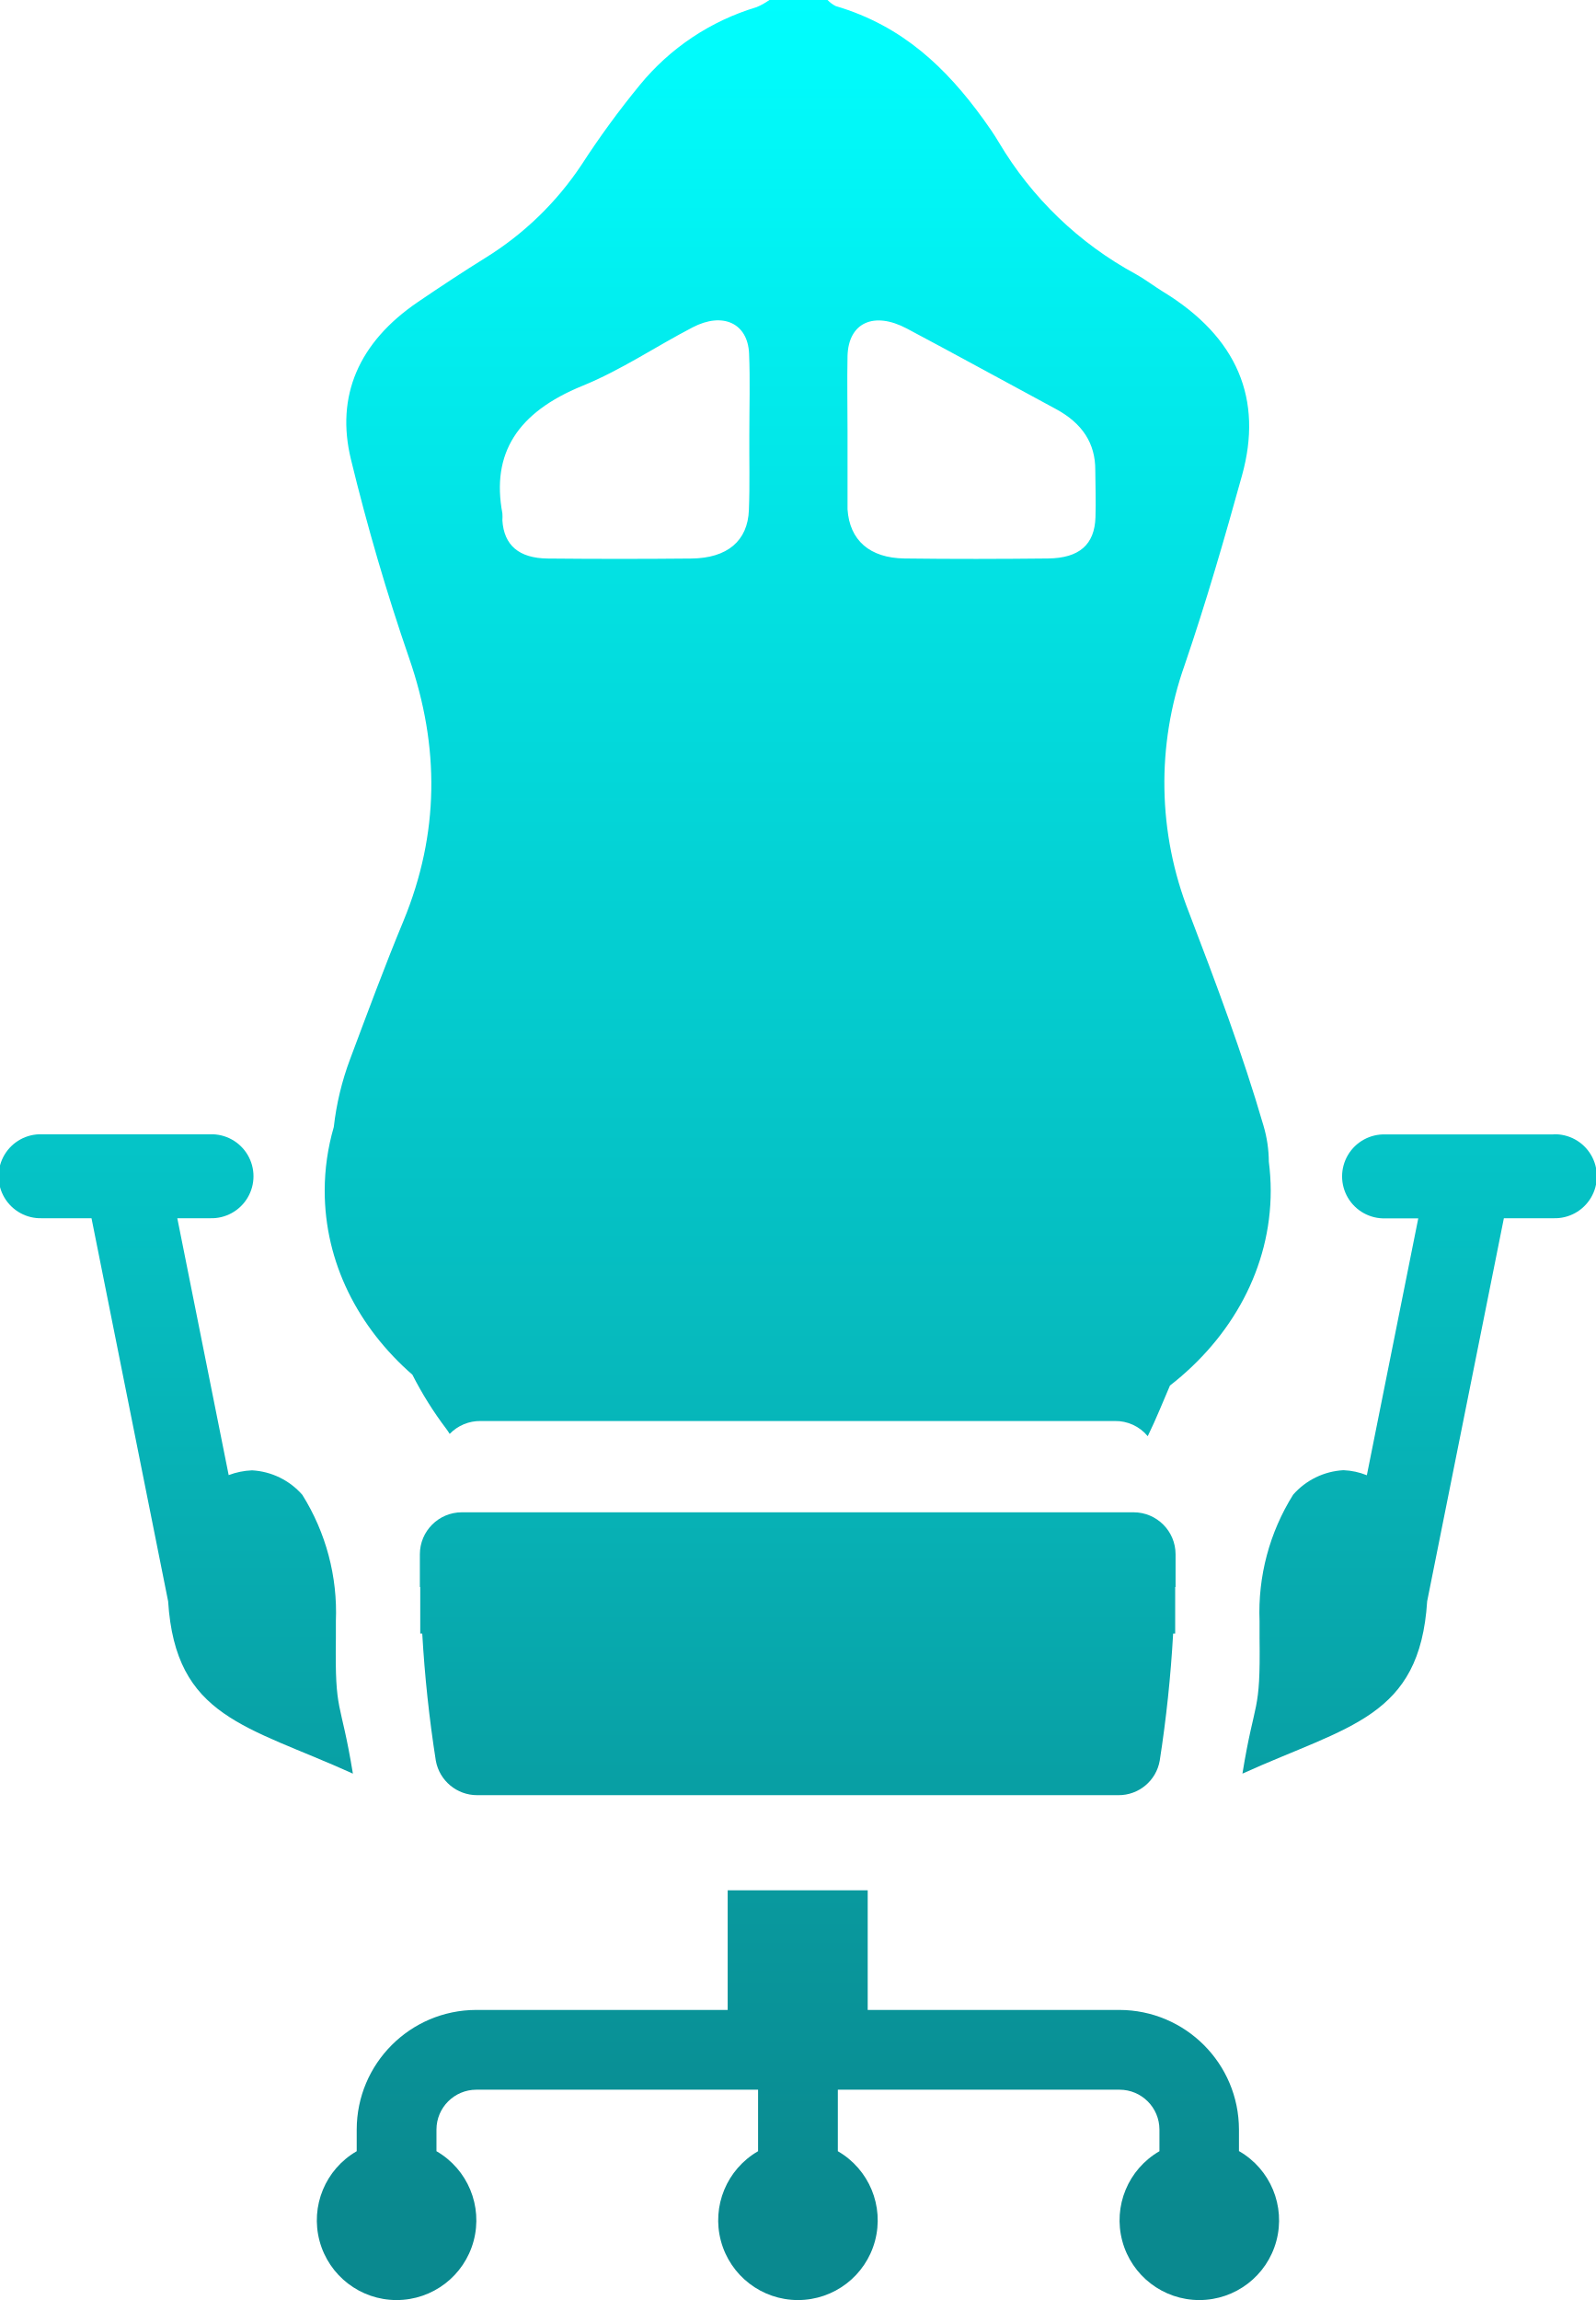
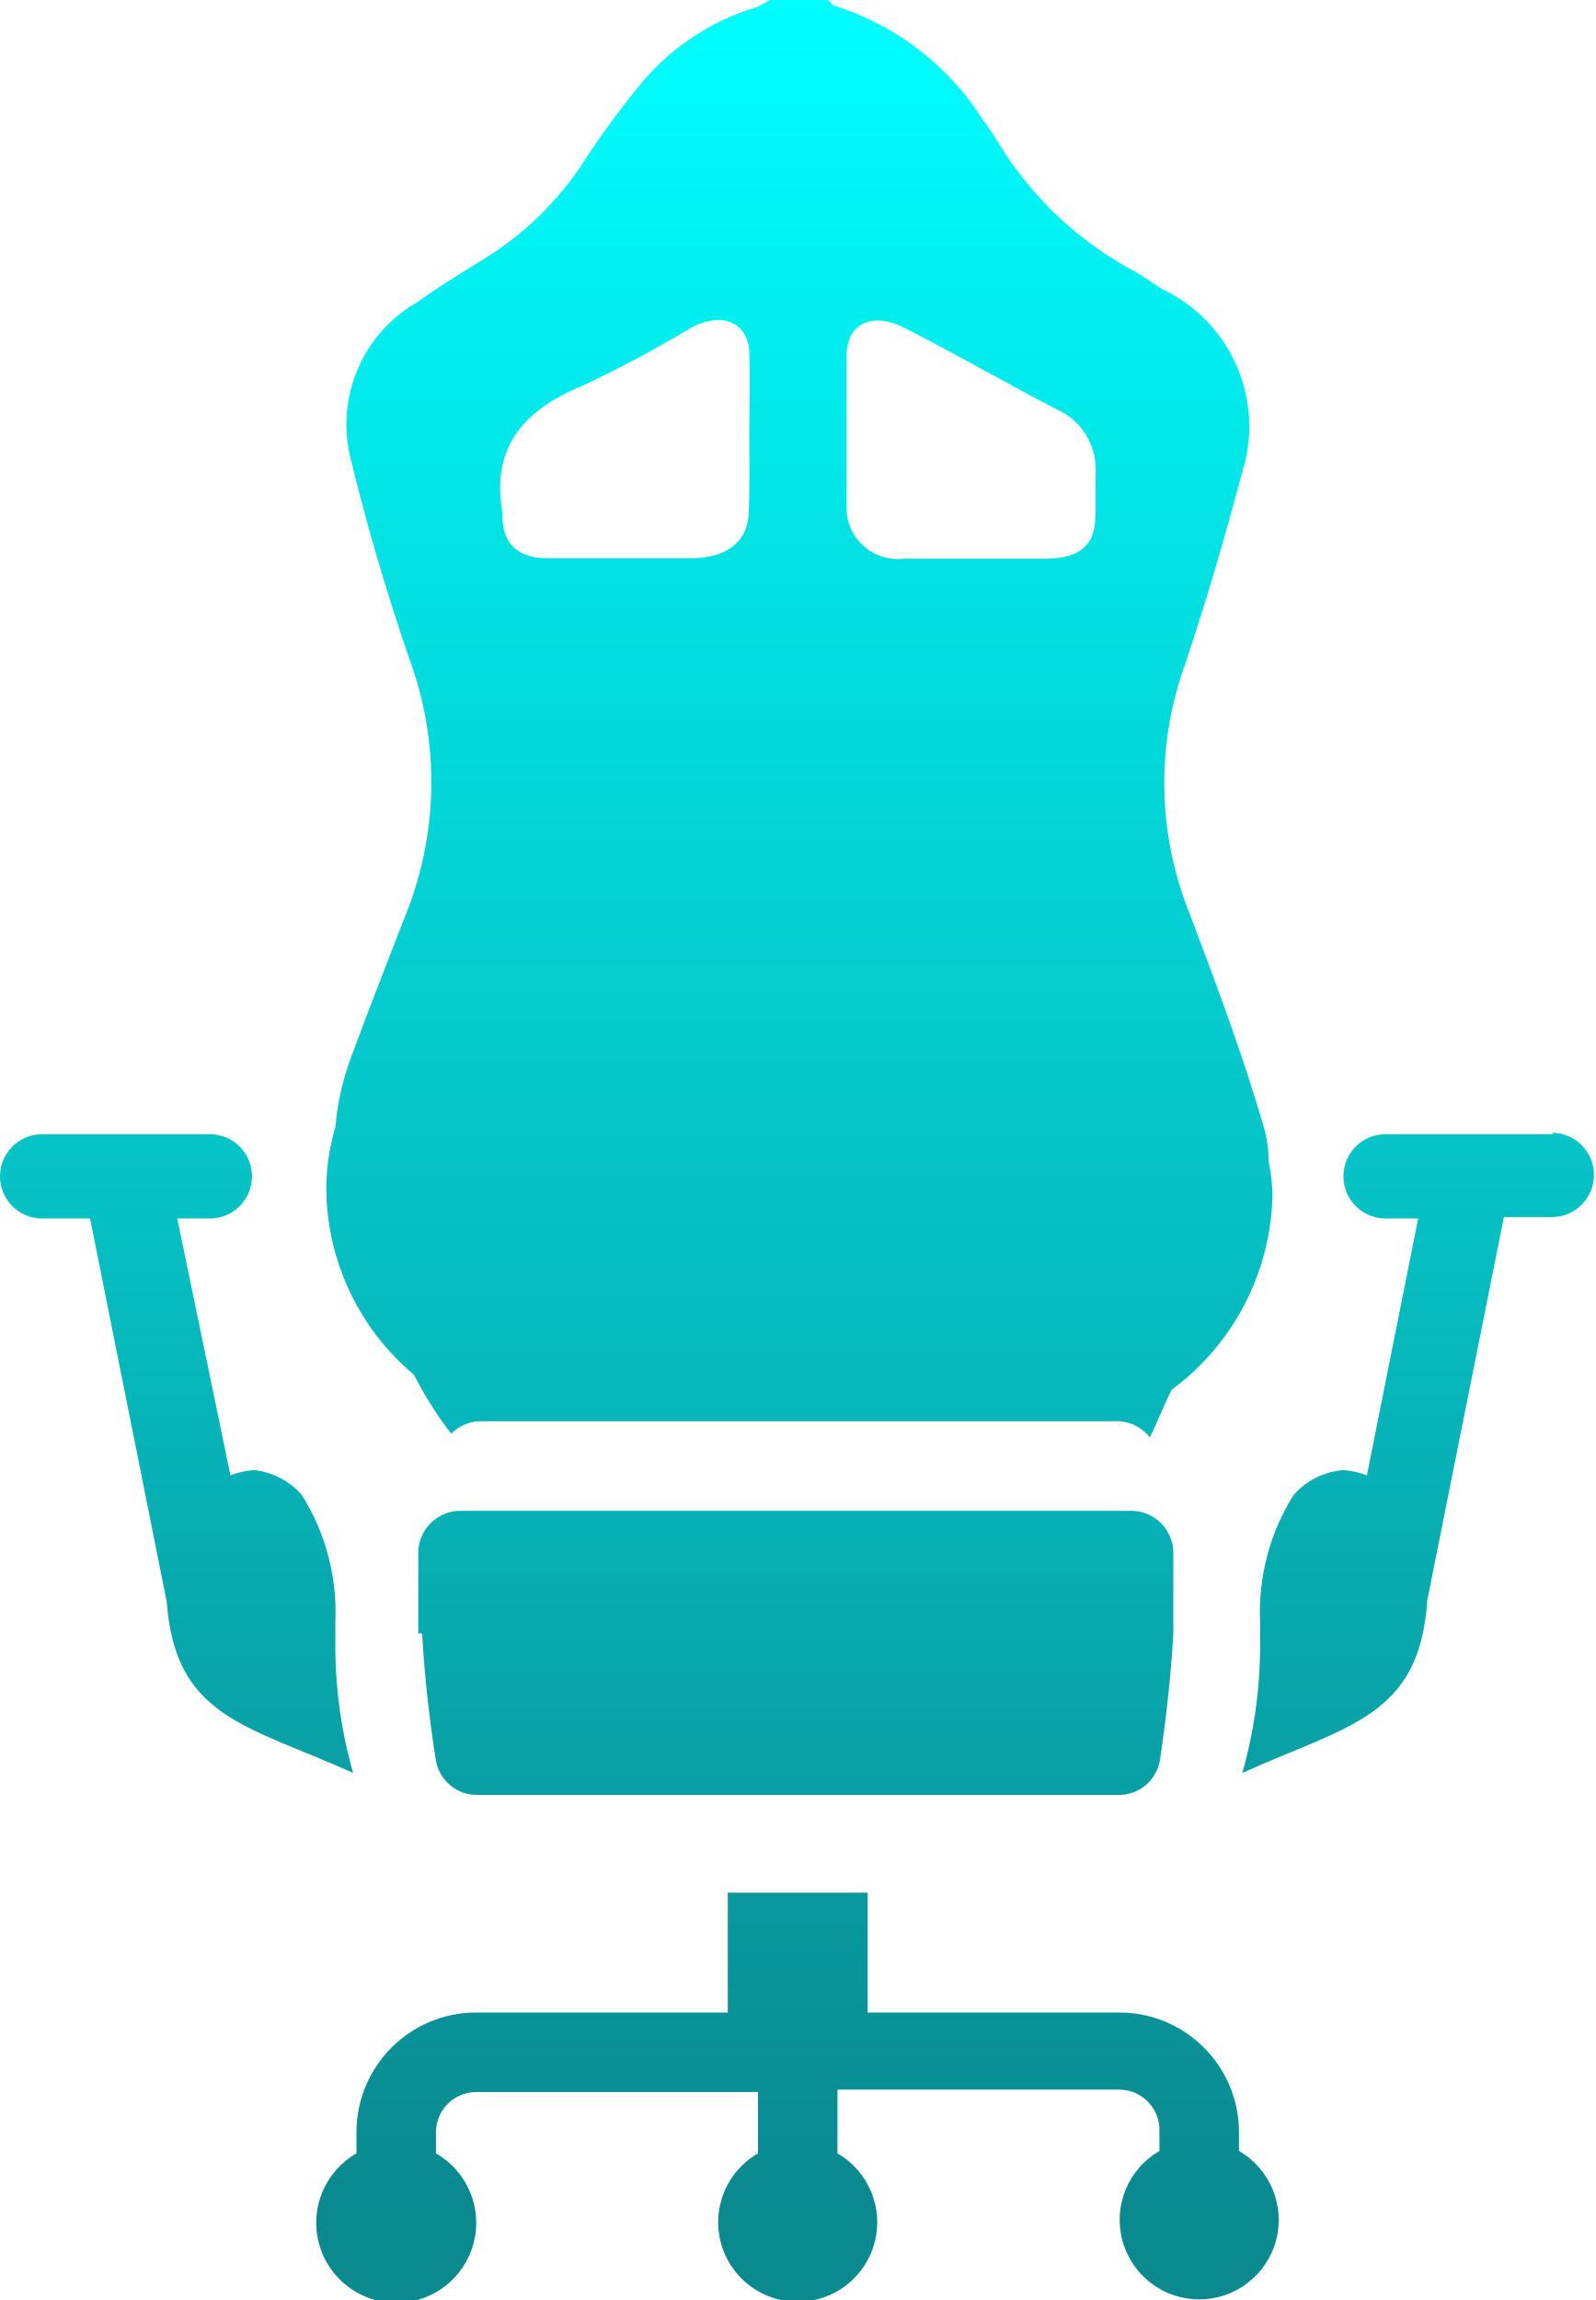
- <svg xmlns="http://www.w3.org/2000/svg" xmlns:xlink="http://www.w3.org/1999/xlink" viewBox="0 0 335.45 483.53">
+ <svg xmlns="http://www.w3.org/2000/svg" xmlns:xlink="http://www.w3.org/1999/xlink" viewBox="0 0 33.3 48">
  <defs>
-     <style>.cls-1{fill:url(#Безымянный_градиент_12);}.cls-2{fill:url(#Безымянный_градиент_12-2);}.cls-3{fill:url(#Безымянный_градиент_12-3);}.cls-4{fill:url(#Безымянный_градиент_12-4);}.cls-5{fill:url(#Безымянный_градиент_12-5);}</style>
-     <linearGradient id="Безымянный_градиент_12" x1="37.1" y1="27.4" x2="37.1" y2="454.49" gradientUnits="userSpaceOnUse">
+     <style>
+       .cls-1 {
+         fill: url(#Безымянный_градиент_12);
+       }
+ 
+       .cls-2 {
+         fill: url(#Безымянный_градиент_12-2);
+       }
+ 
+       .cls-3 {
+         fill: url(#Безымянный_градиент_12-3);
+       }
+ 
+       .cls-4 {
+         fill: url(#Безымянный_градиент_12-4);
+       }
+ 
+       .cls-5 {
+         fill: url(#Безымянный_градиент_12-5);
+       }
+     </style>
+     <linearGradient id="Безымянный_градиент_12" data-name="Безымянный градиент 12" x1="3.68" y1="2.72" x2="3.68" y2="45.12" gradientUnits="userSpaceOnUse">
      <stop offset="0" stop-color="aqua" />
      <stop offset="1" stop-color="#0a898f" />
    </linearGradient>
-     <linearGradient id="Безымянный_градиент_12-2" x1="298.34" y1="27.4" x2="298.34" y2="454.49" xlink:href="#Безымянный_градиент_12" />
-     <linearGradient id="Безымянный_градиент_12-3" x1="167.72" y1="77.02" x2="167.72" y2="444.18" xlink:href="#Безымянный_градиент_12" />
-     <linearGradient id="Безымянный_градиент_12-4" x1="167.72" y1="-25.96" x2="167.72" y2="464.69" xlink:href="#Безымянный_градиент_12" />
-     <linearGradient id="Безымянный_градиент_12-5" x1="167.72" y1="-4.01" x2="167.72" y2="486.64" xlink:href="#Безымянный_градиент_12" />
+     <linearGradient id="Безымянный_градиент_12-2" x1="29.62" y1="2.72" x2="29.62" y2="45.12" xlink:href="#Безымянный_градиент_12" />
+     <linearGradient id="Безымянный_градиент_12-3" x1="16.65" y1="7.65" x2="16.65" y2="44.09" xlink:href="#Безымянный_градиент_12" />
+     <linearGradient id="Безымянный_градиент_12-4" x1="16.65" y1="-2.58" x2="16.65" y2="46.13" xlink:href="#Безымянный_градиент_12" />
+     <linearGradient id="Безымянный_градиент_12-5" x1="16.65" y1="-0.4" x2="16.65" y2="48.31" xlink:href="#Безымянный_градиент_12" />
  </defs>
  <g id="Слой_2" data-name="Слой 2">
-     <g id="Слой_1-2" data-name="Слой 1">
-       <path class="cls-1" d="M70.62,344.42v-3.61a46.52,46.52,0,0,0-7.06-26.56A15.16,15.16,0,0,0,53,309.11a15.62,15.62,0,0,0-4.92,1l-10.8-54h6.89a8.83,8.83,0,1,0,0-17.65H8.83a8.83,8.83,0,1,0,0,17.65H19.24l16.11,80.53c1.56,24.48,16.5,26.11,38.85,36.23C71.58,356.87,70.39,360.65,70.62,344.42Z" />
-       <path class="cls-2" d="M326.62,238.49H291.31a8.83,8.83,0,1,0,0,17.65h6.89l-10.81,54a14.74,14.74,0,0,0-4.91-1.06,15.17,15.17,0,0,0-10.59,5.15,46.57,46.57,0,0,0-7.06,26.55v3.61c.22,16.23-1,12.45-3.6,28.48,22.34-10.12,37.28-11.75,38.84-36.23l16.13-80.53h10.42a8.83,8.83,0,1,0,0-17.65Z" />
-       <path class="cls-3" d="M88.78,343.42q.77,13.44,2.86,26.76a8.82,8.82,0,0,0,8.69,7.22H235.15a8.76,8.76,0,0,0,8.69-7.25h0q2.07-13.29,2.82-26.73h.43v-9.79h.08v-6.87a8.83,8.83,0,0,0-8.83-8.83H97.1a8.83,8.83,0,0,0-8.82,8.83v6.87h.08v9.79Z" />
-       <path class="cls-4" d="M260.5,452.25V447.7a25.18,25.18,0,0,0-25.15-25.15H182.44V397.4H153v25.15H100.1A25.18,25.18,0,0,0,75,447.7v4.55a16.77,16.77,0,1,0,16.77,0V447.7a8.39,8.39,0,0,1,8.38-8.38h59.24v12.93a16.77,16.77,0,1,0,16.77,0V439.32h59.24a8.39,8.39,0,0,1,8.38,8.38v4.55a16.77,16.77,0,1,0,16.77,0Z" />
-       <path class="cls-5" d="M266.78,244.23a27.13,27.13,0,0,0-1.12-7.57c-4.4-15.12-10-30-15.67-44.83a74.22,74.22,0,0,1-.9-52.05c4.5-13.17,8.36-26.51,12.06-39.86,4.41-15.91-.87-29-16.65-38.62-1.92-1.18-3.68-2.55-5.65-3.65A75,75,0,0,1,210,29.9c-1-1.68-2.12-3.3-3.28-4.9-7.62-10.5-16.78-19.54-31-23.72A6.26,6.26,0,0,1,174,0H161.77a13.64,13.64,0,0,1-2.71,1.51,50.33,50.33,0,0,0-24.55,16.38,184.41,184.41,0,0,0-12.24,16.76,65.86,65.86,0,0,1-20.15,19.52c-4.83,3-9.56,6.13-14.24,9.31C75.34,72,70.57,83.34,73.78,96.54c3.42,14.08,7.5,28.08,12.26,41.87,6.43,18.61,6.34,36.85-1.19,55.15-4,9.64-7.6,19.39-11.25,29.13a59.61,59.61,0,0,0-3.42,14.25,48,48,0,0,0-1.91,13.38c0,15.06,7,28.71,18.44,38.69a75.23,75.23,0,0,0,7.11,11.36c.26.35.5.71.73,1.08a8.88,8.88,0,0,1,6.52-2.71H234.38a8.78,8.78,0,0,1,6.94,3.19c1.82-3.72,3.2-7.26,4.67-10.64,13-10.12,21.19-24.73,21.19-41A49,49,0,0,0,266.78,244.23Zm-109.32-137c-.24,6.5-4.56,10.12-12.09,10.19q-15.09.15-30.21,0c-6.07-.06-9.19-2.81-9.53-8a10.59,10.59,0,0,0,0-1.49c-2.36-12.61,3.16-21.24,16.82-26.81,8.16-3.32,15.41-8.26,23.18-12.3,6.36-3.31,11.62-.86,11.87,5.55.23,5.63.05,11.28.05,16.92C157.51,96.62,157.67,101.94,157.46,107.24Zm72.87,1.53c-.19,5.73-3.38,8.58-10,8.65-10.05.11-20.09.13-30.13,0-7.37-.09-11.57-3.85-12-10.33,0-.33,0-.66,0-1q0-7.69,0-15.39c0-5.3-.11-10.6,0-15.89.2-6.95,5.52-9.41,12.47-5.73,10.5,5.57,20.89,11.3,31.36,16.93,5.55,3,8.29,7.22,8.26,12.82C230.32,102.15,230.44,105.46,230.33,108.77Z" />
+     <g id="Capa_1" data-name="Capa 1">
+       <g>
+         <path class="cls-1" d="M7,34.19v-.36a4.59,4.59,0,0,0-.7-2.63,1.54,1.54,0,0,0-1-.52,1.66,1.66,0,0,0-.49.11L3.7,25.43h.68a.88.88,0,1,0,0-1.76H.88a.88.88,0,0,0,0,1.76h1l1.6,8C3.66,35.85,5.15,36,7.37,37A9.73,9.73,0,0,1,7,34.19Z" />
+         <path class="cls-2" d="M32.42,23.67h-3.5a.88.88,0,1,0,0,1.76h.68l-1.07,5.36a1.66,1.66,0,0,0-.49-.11A1.54,1.54,0,0,0,27,31.2a4.59,4.59,0,0,0-.7,2.63v.36A9.73,9.73,0,0,1,25.93,37c2.22-1,3.7-1.17,3.86-3.6l1.6-8h1a.88.88,0,1,0,0-1.76Z" />
+         <path class="cls-3" d="M8.81,34.09a26.37,26.37,0,0,0,.29,2.66.87.87,0,0,0,.86.71H23.34a.87.87,0,0,0,.87-.72h0c.13-.88.23-1.76.28-2.65h0v-1h0v-.68a.88.88,0,0,0-.88-.88h-14a.88.88,0,0,0-.88.88v.68h0v1Z" />
+         <path class="cls-4" d="M25.86,44.89v-.45A2.5,2.5,0,0,0,23.36,42H18.11v-2.5H15.19V42H9.94a2.5,2.5,0,0,0-2.5,2.49v.45a1.67,1.67,0,1,0,1.66,0v-.45a.84.84,0,0,1,.84-.83h5.88v1.28a1.66,1.66,0,1,0,1.66,0V43.61h5.88a.84.84,0,0,1,.84.83v.45a1.66,1.66,0,1,0,1.66,0Z" />
+         <path class="cls-5" d="M26.48,24.24a2.62,2.62,0,0,0-.11-.75c-.44-1.5-1-3-1.55-4.45a7.28,7.28,0,0,1-.09-5.16c.44-1.31.83-2.64,1.19-4a3.17,3.17,0,0,0-1.65-3.84c-.19-.11-.36-.25-.56-.36A7.43,7.43,0,0,1,20.85,3a5.25,5.25,0,0,0-.33-.49A5.69,5.69,0,0,0,17.45.13c-.07,0-.12-.09-.17-.13H16.06a1.43,1.43,0,0,1-.27.15,5,5,0,0,0-2.44,1.63,18.06,18.06,0,0,0-1.21,1.66,6.62,6.62,0,0,1-2,1.94c-.48.3-1,.61-1.42.92a2.94,2.94,0,0,0-1.4,3.28c.34,1.4.75,2.79,1.22,4.16a7.44,7.44,0,0,1-.12,5.47c-.39,1-.75,1.93-1.11,2.9A5.57,5.57,0,0,0,7,23.52a4.55,4.55,0,0,0-.19,1.33,5.11,5.11,0,0,0,1.83,3.84,7.71,7.71,0,0,0,.7,1.13l.08.1a.87.87,0,0,1,.64-.26H23.27A.88.88,0,0,1,24,30c.18-.37.31-.72.46-1a5.18,5.18,0,0,0,2.1-4.07A4.08,4.08,0,0,0,26.48,24.24ZM15.63,10.65c0,.64-.45,1-1.2,1h-3c-.6,0-.91-.28-.94-.8,0,0,0-.1,0-.14-.23-1.26.32-2.11,1.67-2.66a25.38,25.38,0,0,0,2.3-1.23c.64-.32,1.16-.08,1.18.55s0,1.12,0,1.68S15.65,10.12,15.63,10.65Zm7.23.15c0,.57-.33.85-1,.86h-3a1.07,1.07,0,0,1-1.19-1V9c0-.52,0-1,0-1.57,0-.69.55-.94,1.24-.57C20,7.41,21,8,22.05,8.54a1.37,1.37,0,0,1,.82,1.27C22.86,10.14,22.88,10.47,22.86,10.8Z" />
+       </g>
    </g>
  </g>
</svg>
